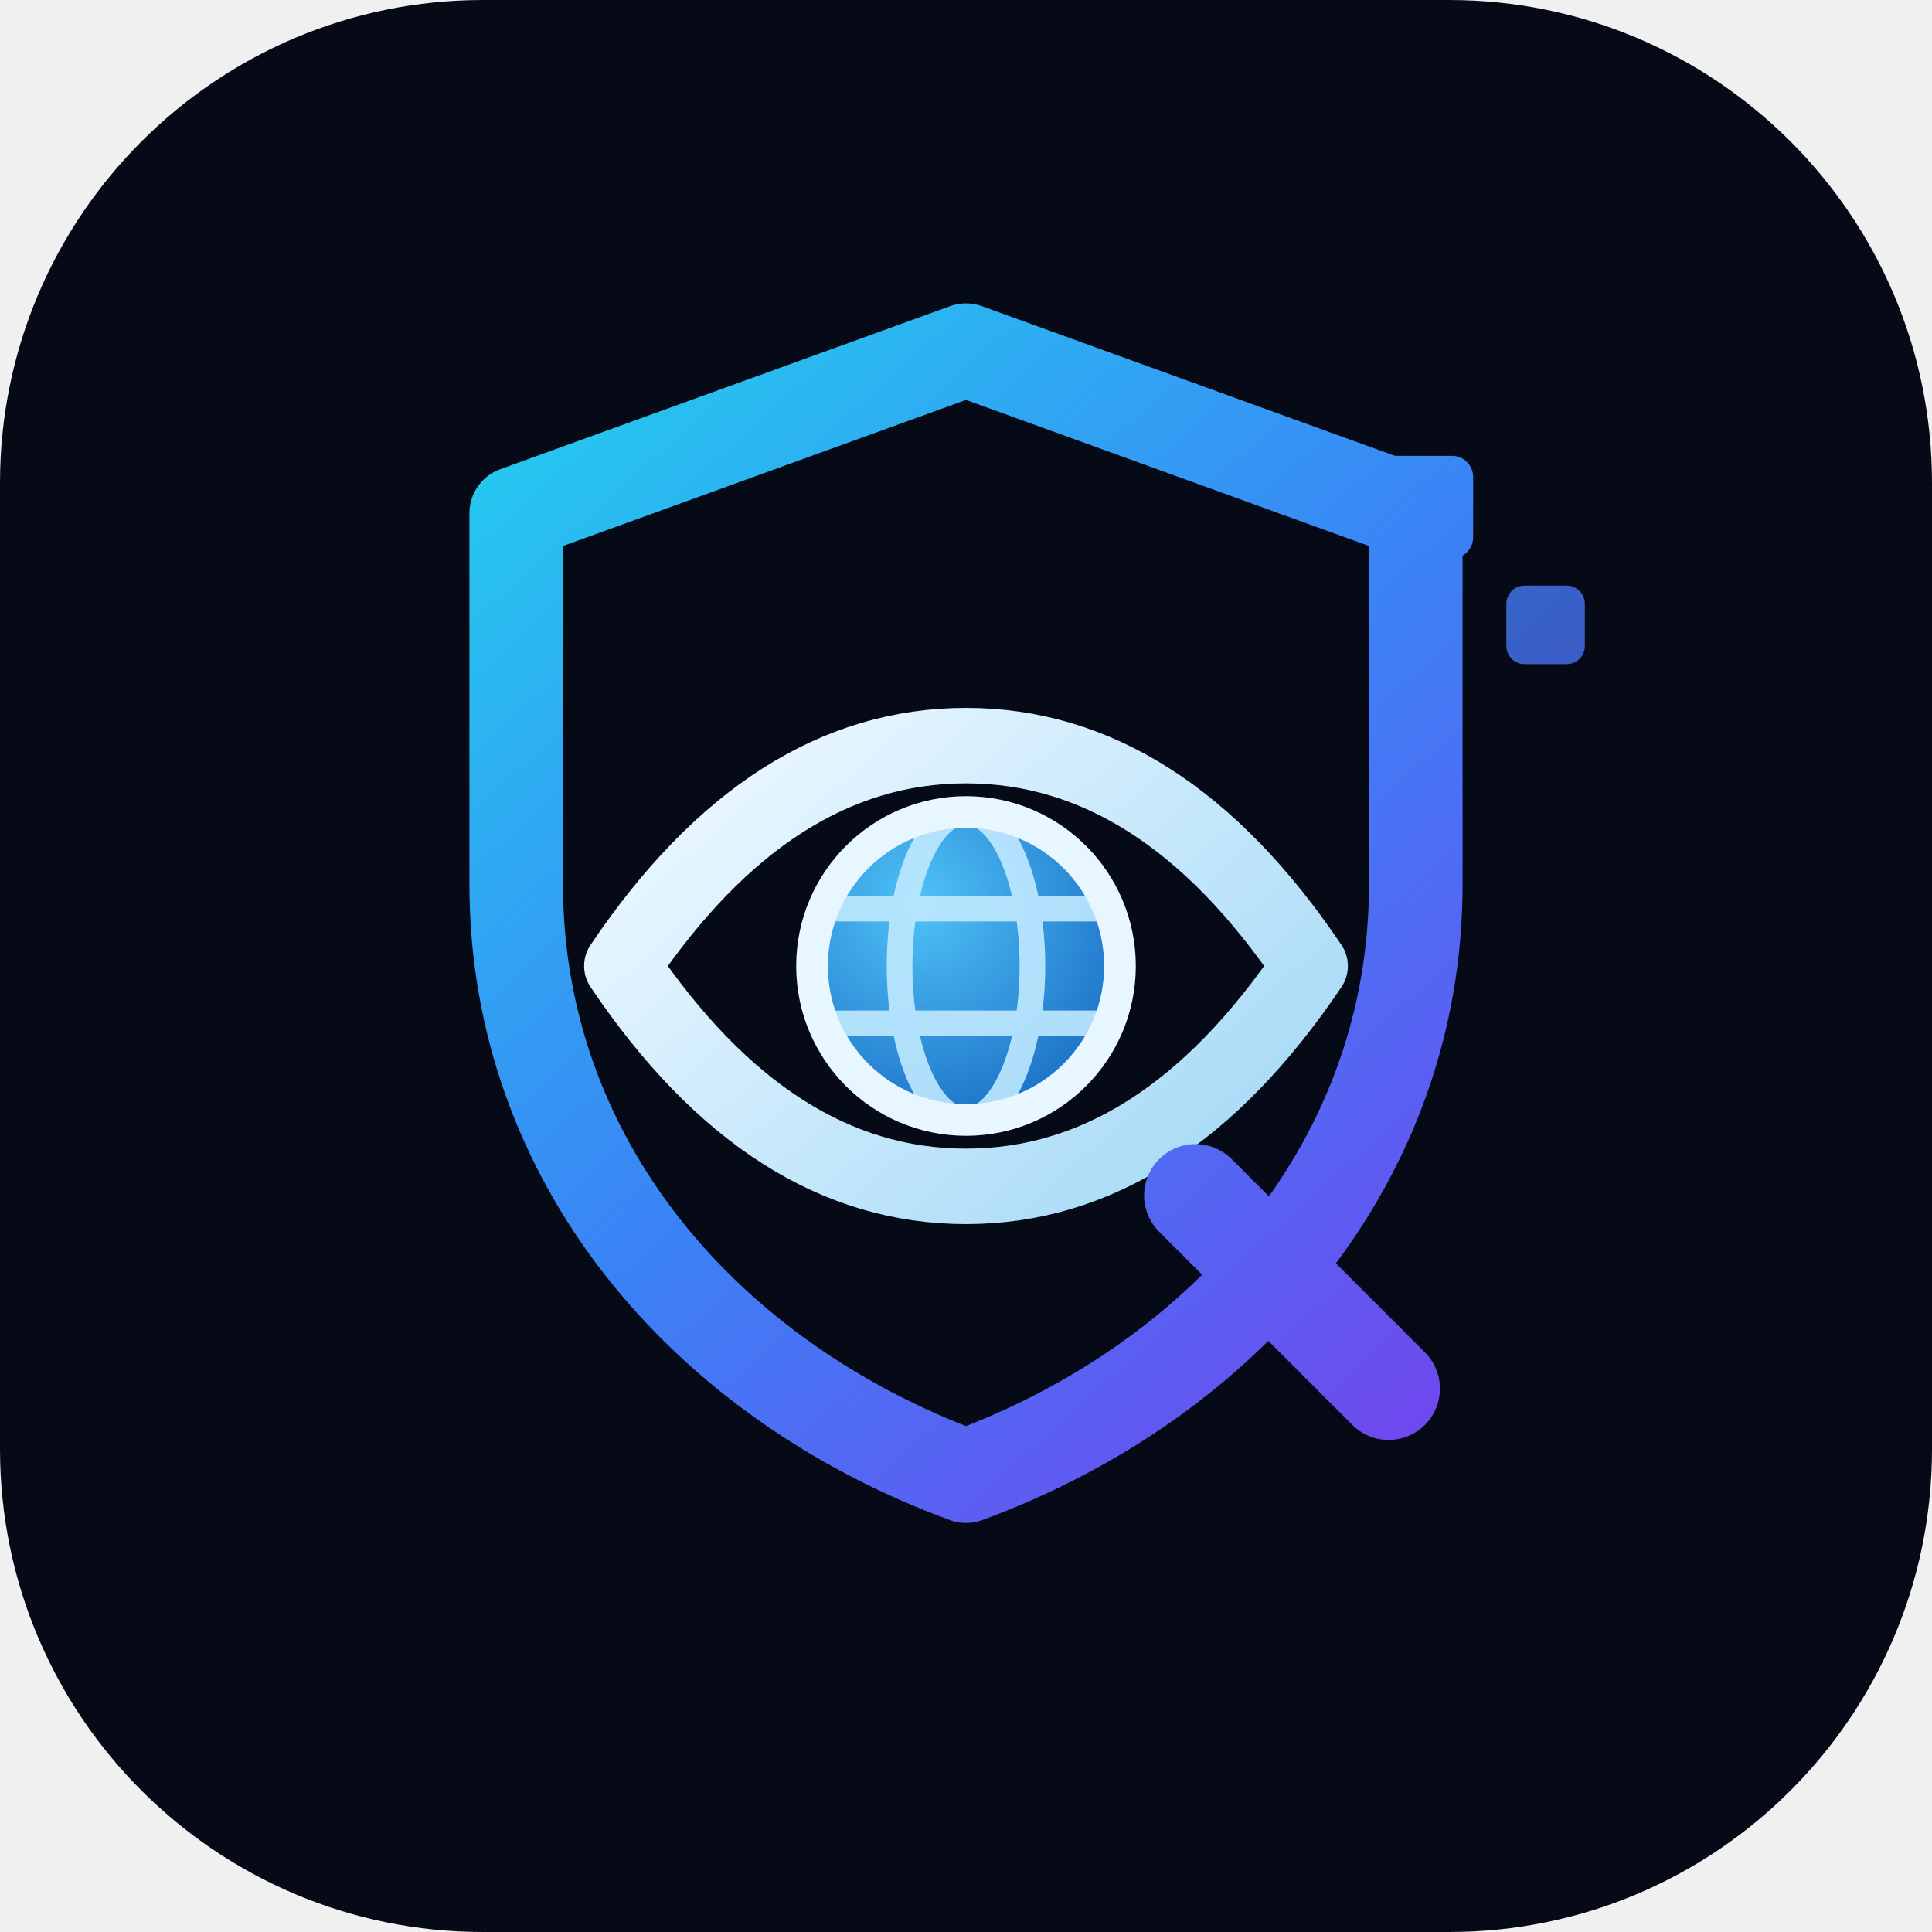
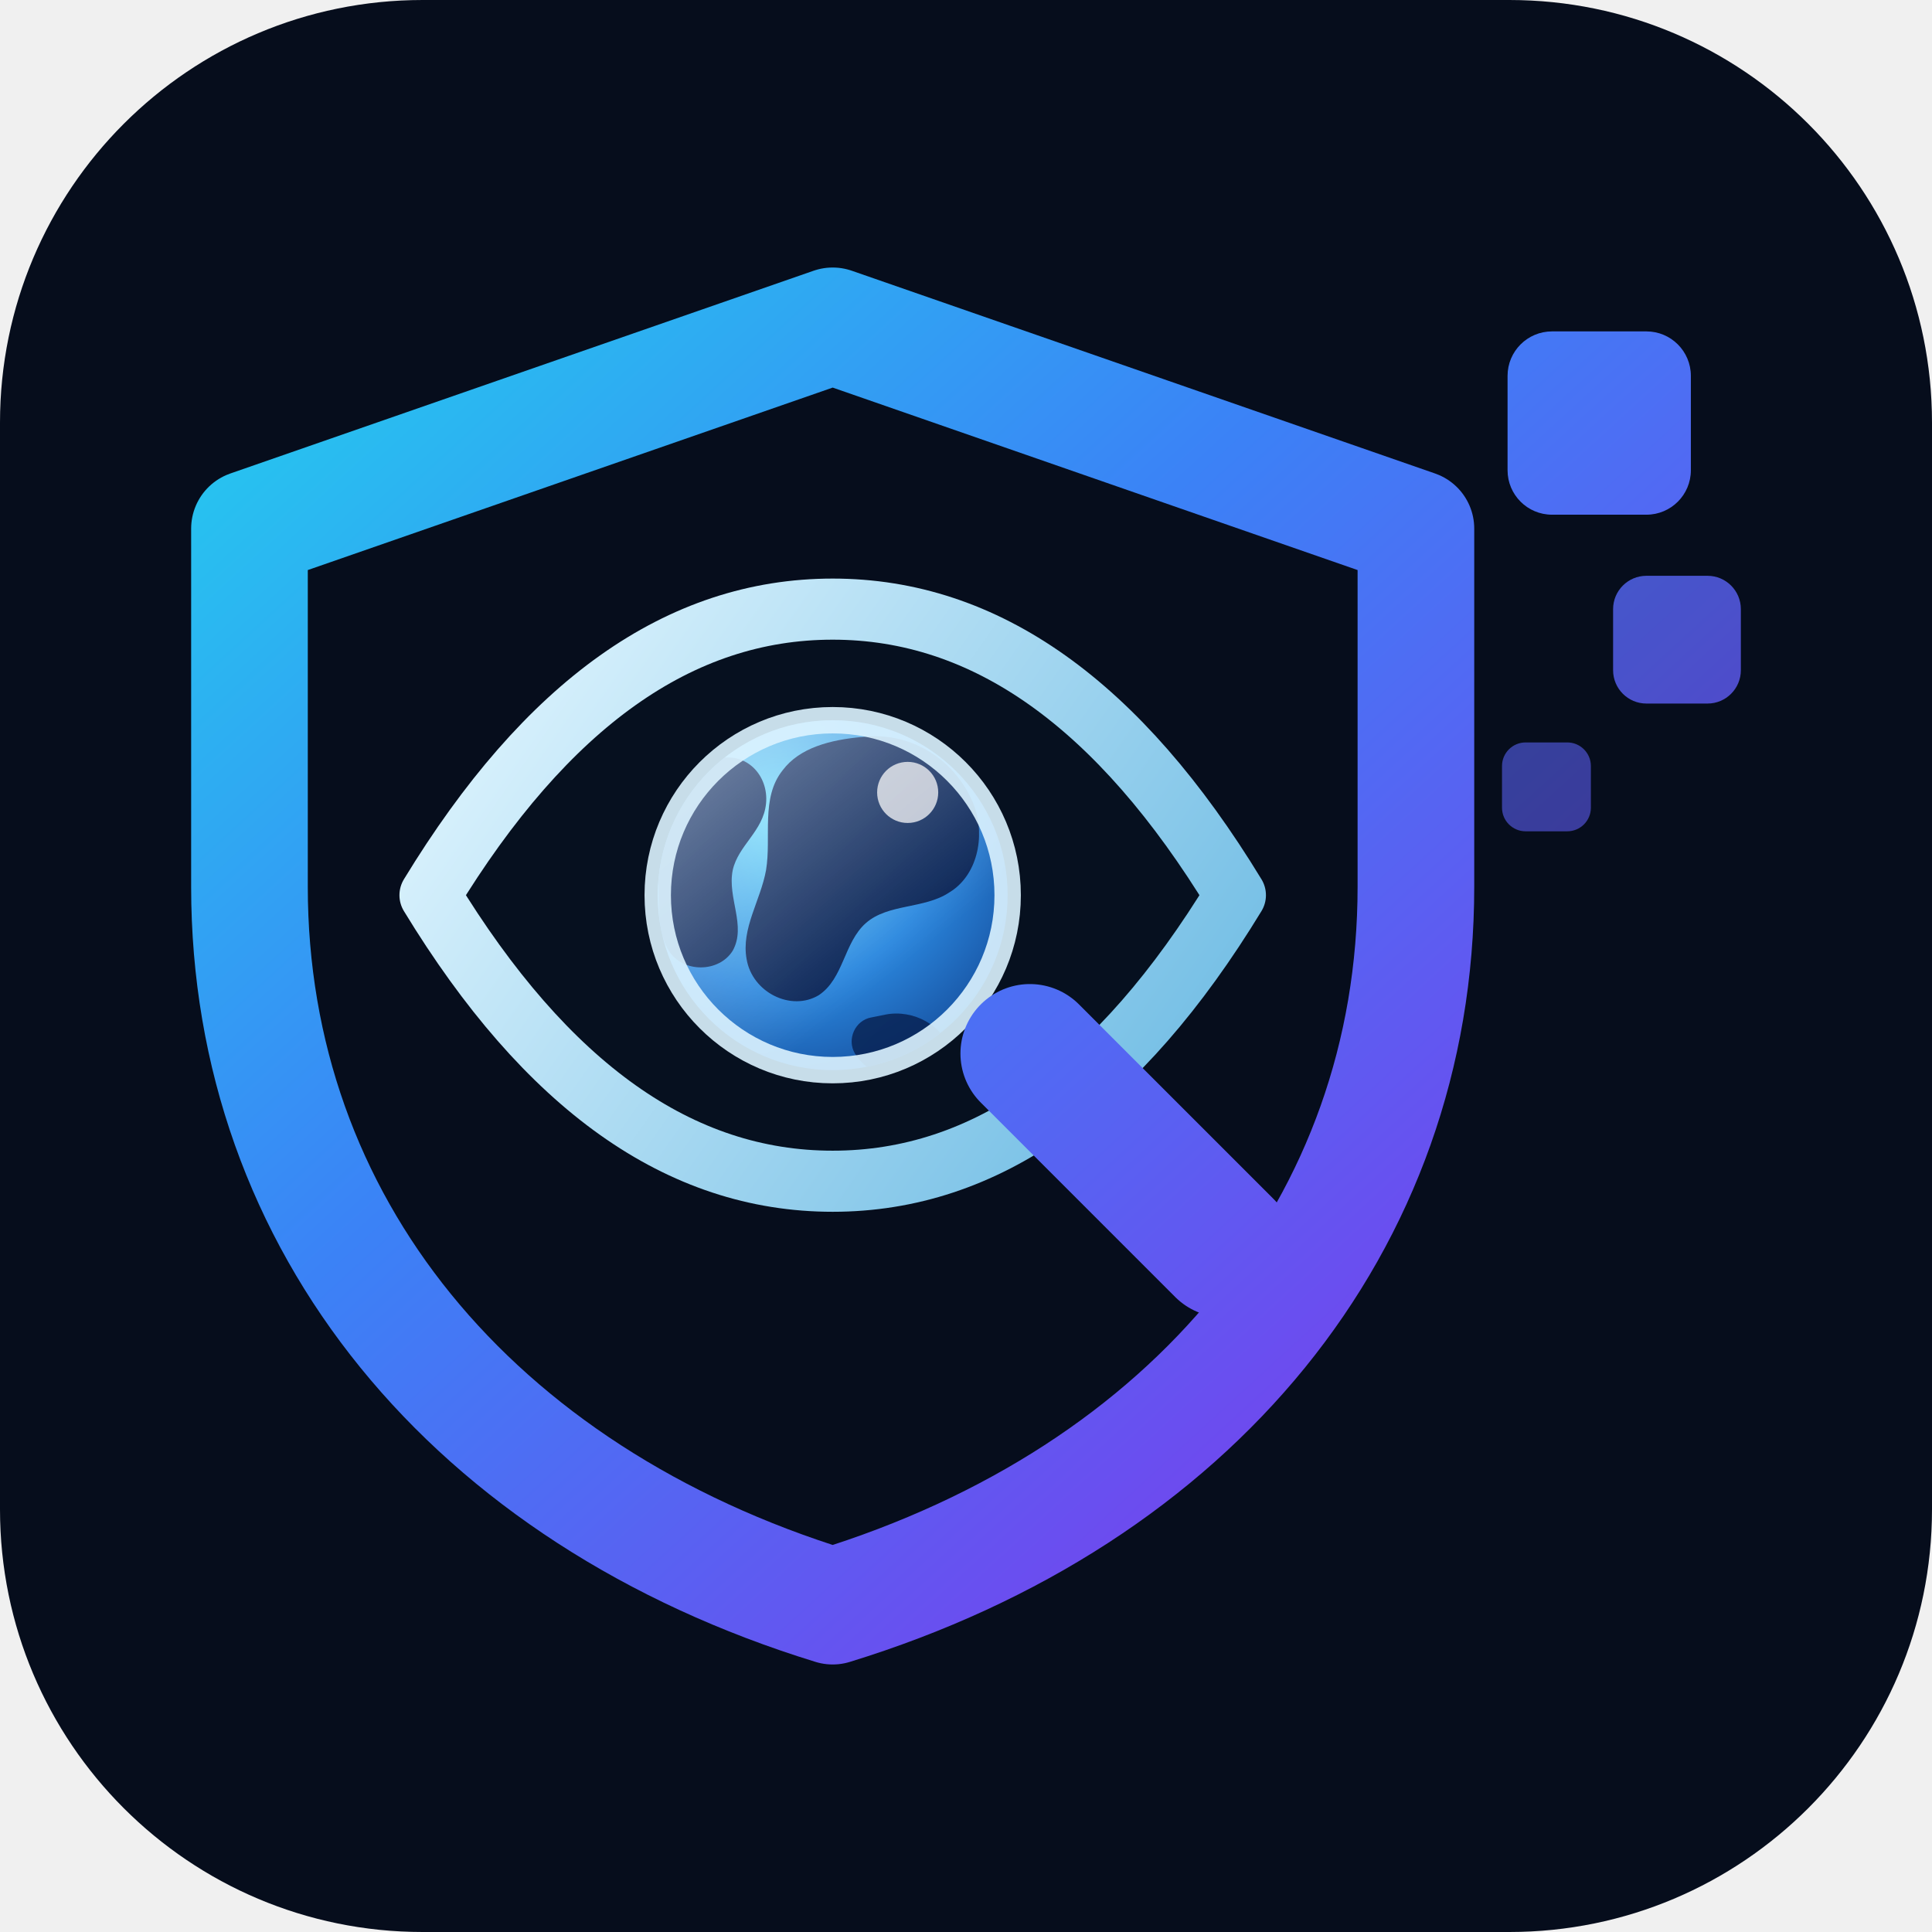
<svg xmlns="http://www.w3.org/2000/svg" viewBox="0 0 64 64" role="img" aria-label="TrustLens AI">
-   <rect width="64" height="64" rx="16" fill="#050A16" />
  <defs>
-     <linearGradient id="tl-shield" x1="6" y1="4" x2="42" y2="44" gradientUnits="userSpaceOnUse">
+     <linearGradient id="sweep" x1="4" y1="4" x2="48" y2="52" gradientUnits="userSpaceOnUse">
      <stop offset="0" stop-color="#22D3EE" />
-       <stop offset=".5" stop-color="#3B82F6" />
+       <stop offset="0.46" stop-color="#3B82F6" />
      <stop offset="1" stop-color="#7C3AED" />
    </linearGradient>
-     <linearGradient id="tl-lens" x1="18" y1="16" x2="34" y2="34" gradientUnits="userSpaceOnUse">
-       <stop offset="0" stop-color="#E8F6FF" />
-       <stop offset="1" stop-color="#9DD6F5" />
+     <linearGradient id="rim" x1="13" y1="17" x2="40" y2="36" gradientUnits="userSpaceOnUse">
+       <stop offset="0" stop-color="#E4F7FF" />
+       <stop offset="1" stop-color="#6FBCE4" />
    </linearGradient>
-     <radialGradient id="tl-globe" cx=".35" cy=".3" r=".85">
-       <stop offset="0" stop-color="#4FC3F7" />
-       <stop offset="1" stop-color="#1565C0" />
+     <radialGradient id="globe" cx="0.33" cy="0.27" r="0.95">
+       <stop offset="0" stop-color="#6FDCFC" />
+       <stop offset="0.52" stop-color="#2B88DF" />
+       <stop offset="1" stop-color="#0E3A86" />
    </radialGradient>
-     <clipPath id="tl-globe-clip">
-       <circle cx="24" cy="24" r="5.1" />
+     <linearGradient id="land" x1="21" y1="20" x2="34" y2="33" gradientUnits="userSpaceOnUse">
+       <stop offset="0" stop-color="#0A2A63" />
+       <stop offset="1" stop-color="#07204F" />
+     </linearGradient>
+     <linearGradient id="gloss" x1="22" y1="19" x2="30" y2="29" gradientUnits="userSpaceOnUse">
+       <stop offset="0" stop-color="#FFFFFF" stop-opacity="0.5" />
+       <stop offset="1" stop-color="#FFFFFF" stop-opacity="0" />
+     </linearGradient>
+     <clipPath id="globeClip">
+       <circle cx="27.5" cy="26.5" r="6.3" />
    </clipPath>
  </defs>
-   <g transform="translate(8 8)">
-     <path d="M24 3.6 38.9 9v12.3c0 9.1-6.2 16.4-14.9 19.6C15.3 37.7 9.1 30.4 9.1 21.3V9L24 3.6Z" fill="none" stroke="url(#tl-shield)" stroke-width="3.1" stroke-linejoin="round" stroke-linecap="round" />
-     <path d="M12.6 24c3.3-4.9 7.1-7.3 11.4-7.3S32.1 19.1 35.4 24c-3.3 4.9-7.1 7.3-11.4 7.3S15.9 28.9 12.6 24Z" fill="none" stroke="url(#tl-lens)" stroke-width="2.5" stroke-linejoin="round" />
-     <circle cx="24" cy="24" r="5.1" fill="url(#tl-globe)" />
-     <g clip-path="url(#tl-globe-clip)" fill="none" stroke="#BFE9FF" stroke-width=".85" opacity=".9">
-       <ellipse cx="24" cy="24" rx="2.2" ry="5.1" />
-       <path d="M18.9 22.1h10.2M18.9 25.9h10.2" />
+   <rect width="64" height="64" rx="14" fill="#060D1C" />
+   <g transform="translate(32 32) scale(0.92) translate(-32.3 -29.05)">
+     <path d="M27.5 6 48.5 13.3v12.9c0 12.1-8 21.9-21 25.9-13-4-21-13.8-21-25.9V13.3L27.5 6Z" fill="none" stroke="url(#sweep)" stroke-width="4.2" stroke-linejoin="round" stroke-linecap="round" />
+     <path d="M13 26.5c4.2-6.9 9-10.3 14.5-10.3s10.3 3.4 14.5 10.3c-4.2 6.9-9 10.3-14.5 10.3S17.2 33.4 13 26.5Z" fill="#06101F" stroke="url(#rim)" stroke-width="2.2" stroke-linejoin="round" />
+     <circle cx="27.5" cy="26.5" r="6.3" fill="url(#globe)" />
+     <g clip-path="url(#globeClip)">
+       <path d="M23.3 21.6c1.1-.3 1.9.6 1.8 1.6-.1 1-1 1.5-1.2 2.4-.2 1 .5 2 0 2.9-.5.8-1.8.8-2.3 0-.6-1-.2-2.3-.5-3.4-.3-1-1-2 .2-2.9.5-.4 1.3-.5 2-.6Z" fill="url(#land)" />
+       <path d="M28.6 20.8c1.8-.2 3.4.9 4 2.5.4 1.1.1 2.5-.9 3.1-.9.6-2.2.4-3 1.1-.8.7-.8 2-1.7 2.6-1 .6-2.4-.1-2.6-1.3-.2-1.1.5-2.1.7-3.2.2-1.2-.2-2.6.6-3.6.6-.8 1.7-1.1 2.9-1.2Z" fill="url(#land)" />
+       <path d="M29.4 30.8c1-.2 2.1.4 2.3 1.3.1.5-.3 1-.8 1.1-1 .2-2.1-.2-2.6-1-.3-.5 0-1.2.6-1.3Z" fill="url(#land)" opacity="0.85" />
    </g>
-     <circle cx="24" cy="24" r="5.1" fill="none" stroke="#E8F6FF" stroke-width="1.05" />
-     <path d="M31.6 31.6 38 38" stroke="url(#tl-shield)" stroke-width="3.4" stroke-linecap="round" />
-     <g fill="url(#tl-shield)">
-       <rect x="37.4" y="7.1" width="3.4" height="3.4" rx=".7" />
-       <rect x="41.9" y="11.4" width="2.6" height="2.6" rx=".6" opacity=".8" />
-       <rect x="37.9" y="13.9" width="2.2" height="2.2" rx=".5" opacity=".6" />
+     <circle cx="30.2" cy="22.8" r="1.1" fill="#FFFFFF" opacity="0.72" />
+     <circle cx="27.5" cy="26.5" r="6.3" fill="url(#gloss)" />
+     <circle cx="27.5" cy="26.5" r="6.3" fill="none" stroke="#DCF3FF" stroke-width="0.95" opacity="0.9" />
+     <path d="M34.6 32.2 41.6 39.2" stroke="url(#sweep)" stroke-width="5" stroke-linecap="round" />
+     <g fill="url(#sweep)">
+       <rect x="51.8" y="6.2" width="6.6" height="6.6" rx="1.6" />
+       <rect x="55.6" y="15" width="4.6" height="4.6" rx="1.2" opacity="0.82" />
+       <rect x="51.6" y="21" width="3.2" height="3.2" rx="0.85" opacity="0.6" />
    </g>
  </g>
</svg>
